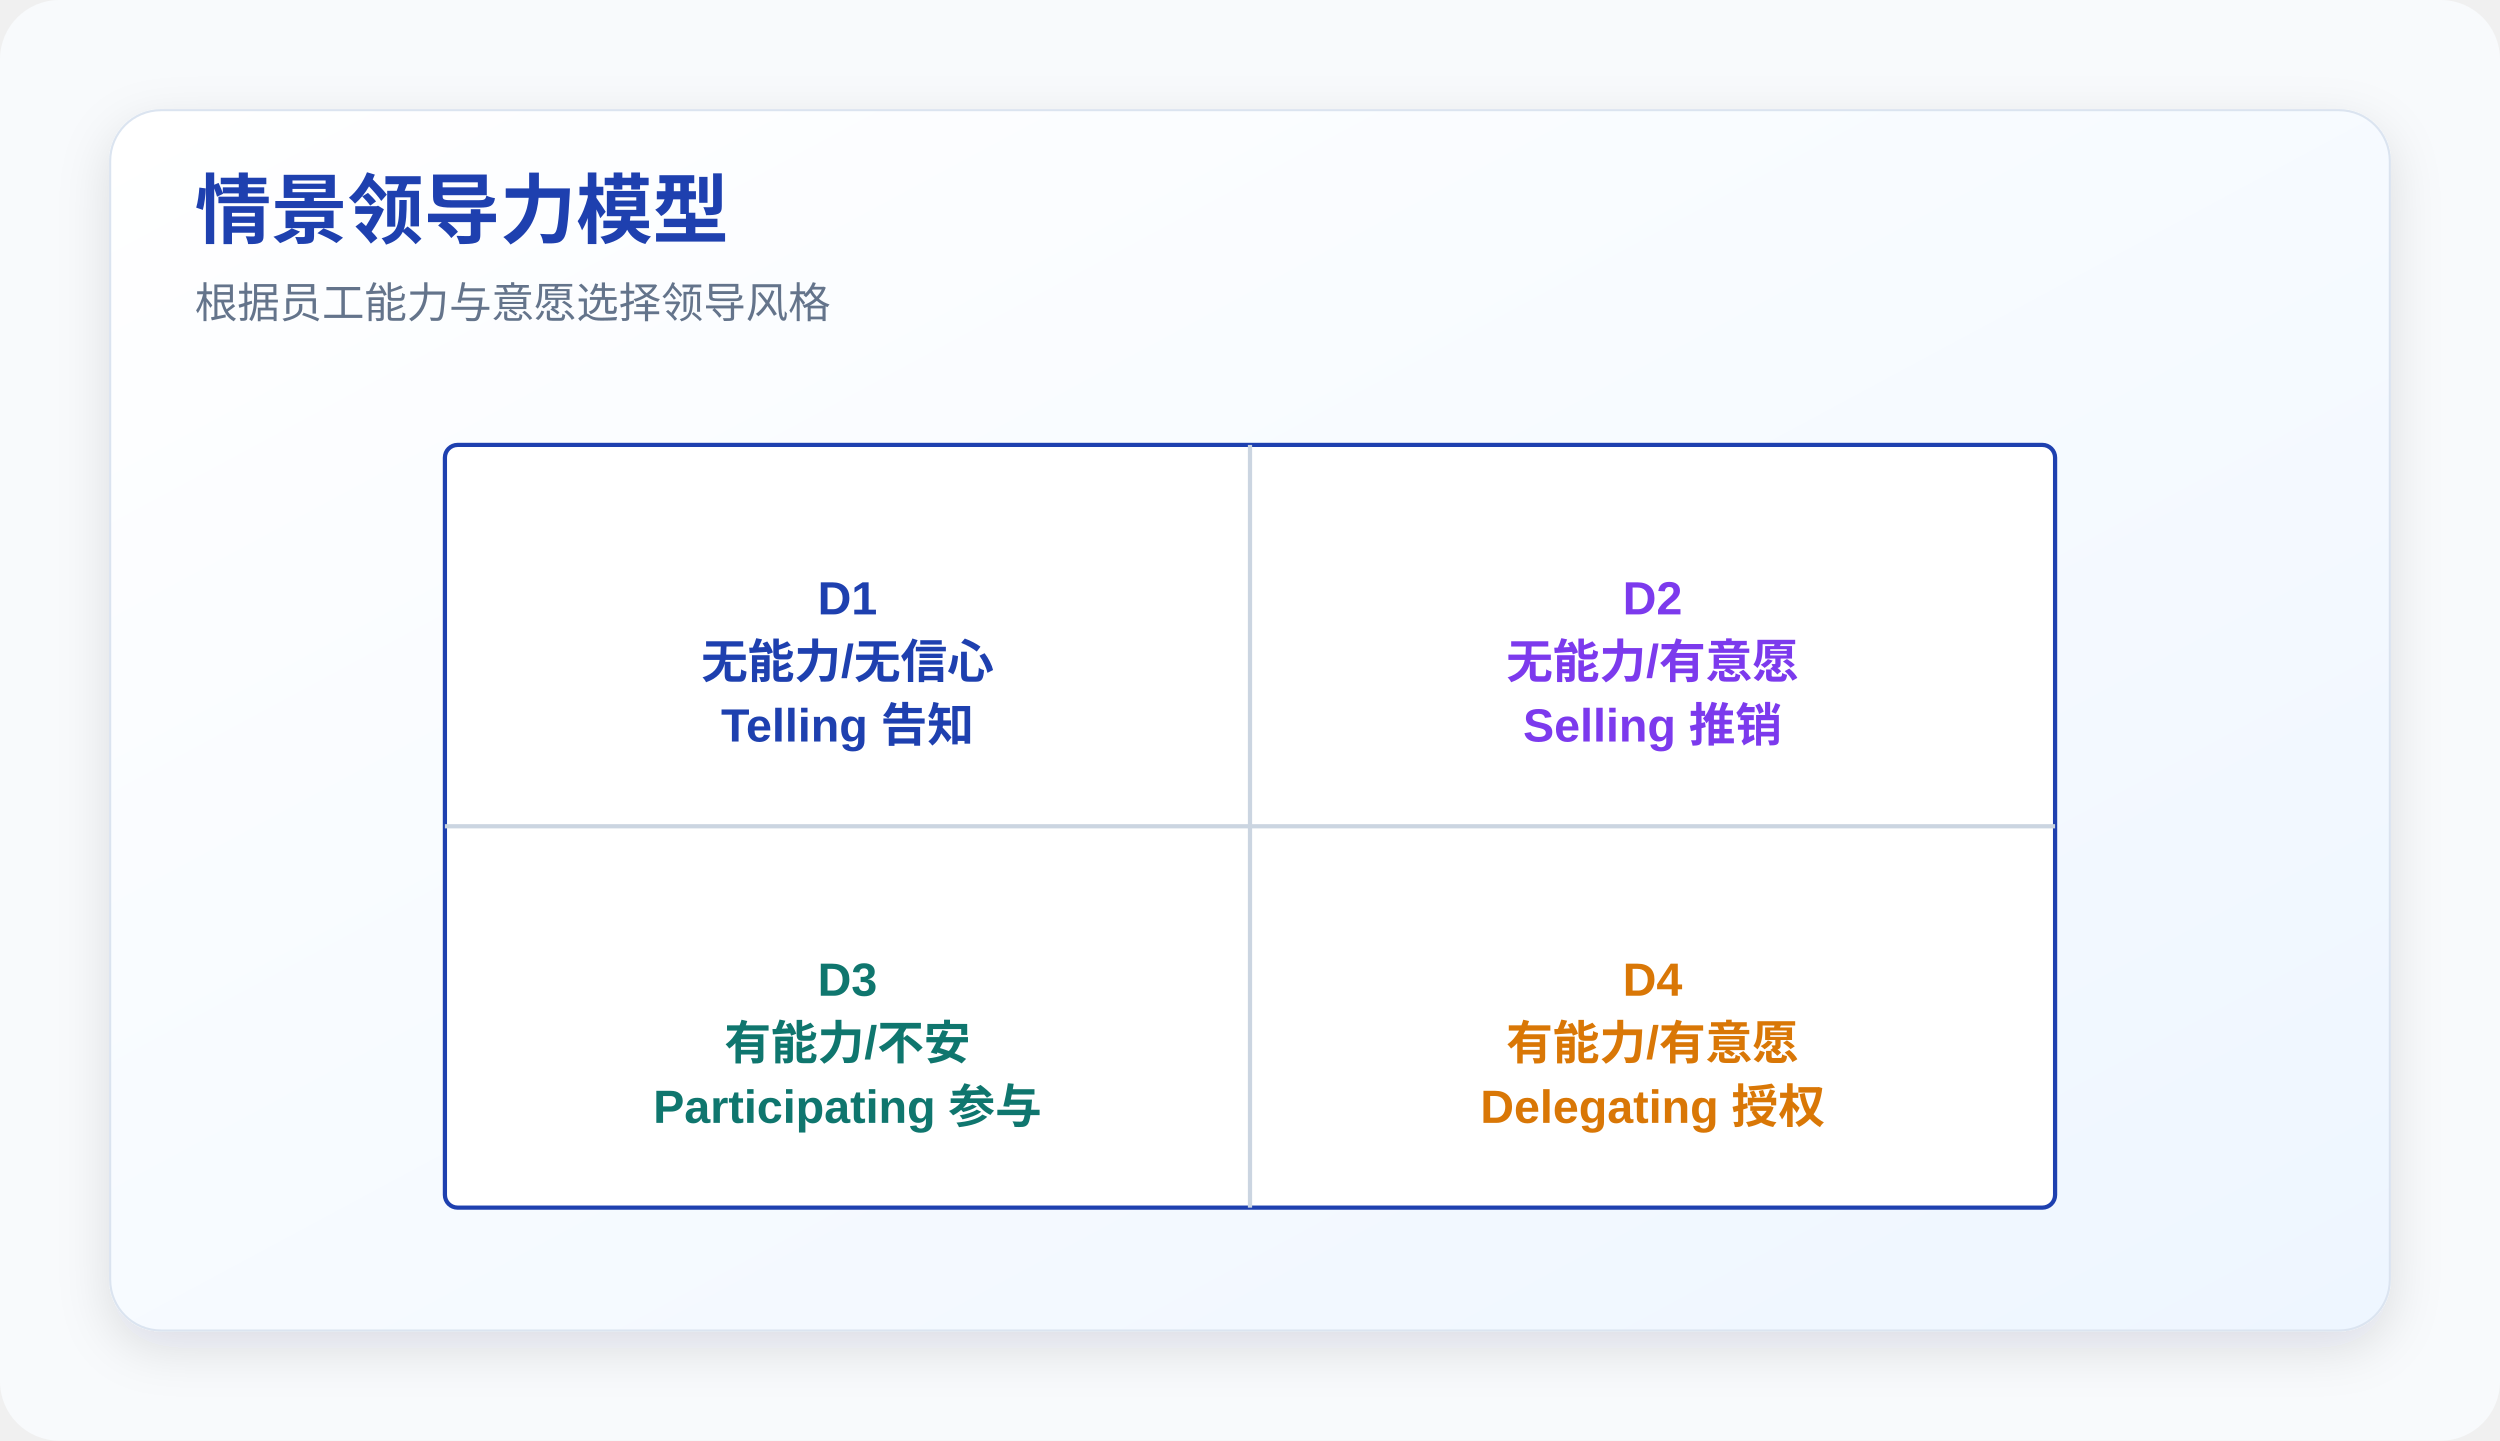
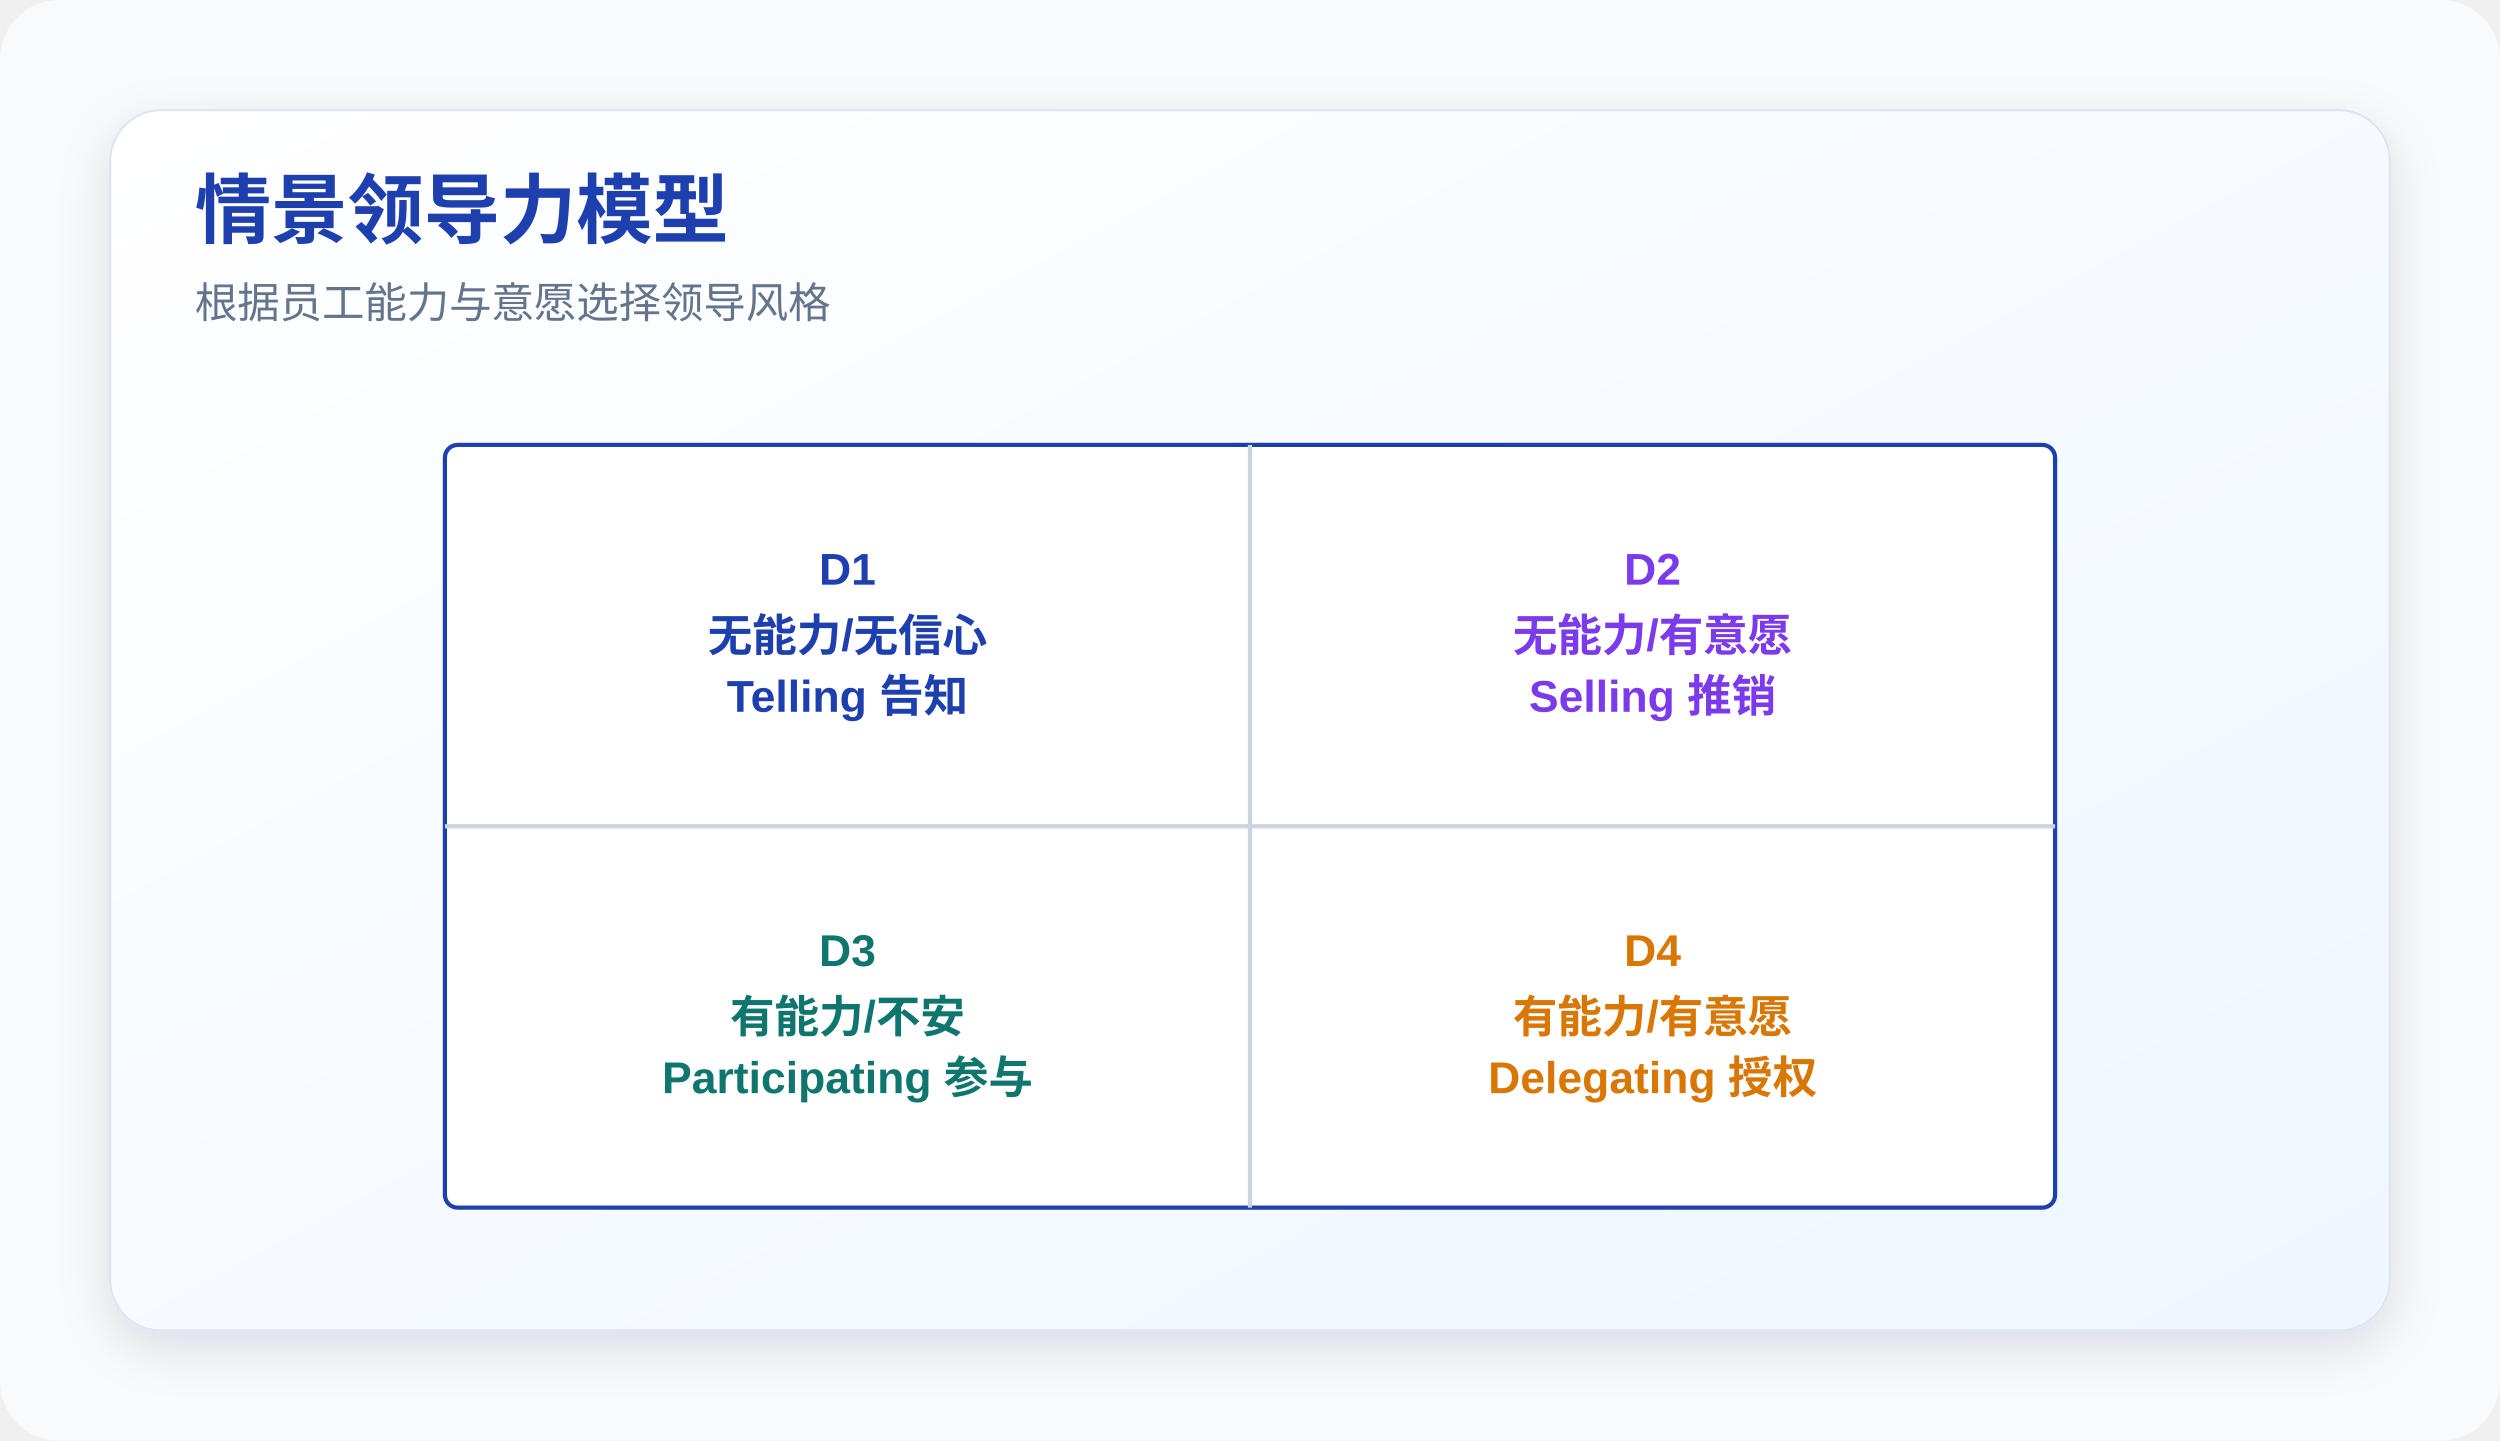
<svg xmlns="http://www.w3.org/2000/svg" width="1180" height="680" viewBox="0 0 1180 680" role="img" aria-label="情景领导力模型">
  <defs>
    <linearGradient id="bg" x1="0" y1="0" x2="1" y2="1">
      <stop offset="0" stop-color="#ffffff" />
      <stop offset="1" stop-color="#eef6ff" />
    </linearGradient>
    <filter id="shadow" x="-20%" y="-20%" width="140%" height="140%">
      <feDropShadow dx="0" dy="8" stdDeviation="12" flood-color="#0f172a" flood-opacity="0.12" />
    </filter>
  </defs>
  <rect width="1180" height="680" rx="28" fill="#f8fafc" />
  <rect x="52" y="52" width="1076" height="576" rx="24" fill="url(#bg)" stroke="#dbe4f0" filter="url(#shadow)" />
  <text x="92" y="112" text-anchor="start" font-family="-apple-system,BlinkMacSystemFont,'Segoe UI','Microsoft YaHei',Arial,sans-serif" font-size="36" font-weight="800" fill="#1e40af">情景领导力模型</text>
  <text x="92" y="150" text-anchor="start" font-family="-apple-system,BlinkMacSystemFont,'Segoe UI','Microsoft YaHei',Arial,sans-serif" font-size="20" font-weight="500" fill="#64748b">根据员工能力与意愿选择领导风格</text>
  <rect x="210" y="210" width="760" height="360" rx="6" fill="#fff" stroke="#1e40af" stroke-width="2" />
  <path d="M590 210 V570" stroke="#cbd5e1" stroke-width="2" />
  <path d="M210 390 H970" stroke="#cbd5e1" stroke-width="2" />
-   <text x="400" y="290" text-anchor="middle" font-family="-apple-system,BlinkMacSystemFont,'Segoe UI','Microsoft YaHei',Arial,sans-serif" font-size="22" font-weight="800" fill="#1e40af">D1</text>
-   <text x="400" y="320" text-anchor="middle" font-family="-apple-system,BlinkMacSystemFont,'Segoe UI','Microsoft YaHei',Arial,sans-serif" font-size="22" font-weight="800" fill="#1e40af">无能力/无信心</text>
-   <text x="400" y="350" text-anchor="middle" font-family="-apple-system,BlinkMacSystemFont,'Segoe UI','Microsoft YaHei',Arial,sans-serif" font-size="22" font-weight="800" fill="#1e40af">Telling 告知</text>
-   <text x="780" y="290" text-anchor="middle" font-family="-apple-system,BlinkMacSystemFont,'Segoe UI','Microsoft YaHei',Arial,sans-serif" font-size="22" font-weight="800" fill="#7c3aed">D2</text>
-   <text x="780" y="320" text-anchor="middle" font-family="-apple-system,BlinkMacSystemFont,'Segoe UI','Microsoft YaHei',Arial,sans-serif" font-size="22" font-weight="800" fill="#7c3aed">无能力/有意愿</text>
-   <text x="780" y="350" text-anchor="middle" font-family="-apple-system,BlinkMacSystemFont,'Segoe UI','Microsoft YaHei',Arial,sans-serif" font-size="22" font-weight="800" fill="#7c3aed">Selling 推销</text>
-   <text x="400" y="470" text-anchor="middle" font-family="-apple-system,BlinkMacSystemFont,'Segoe UI','Microsoft YaHei',Arial,sans-serif" font-size="22" font-weight="800" fill="#0f766e">D3</text>
-   <text x="400" y="500" text-anchor="middle" font-family="-apple-system,BlinkMacSystemFont,'Segoe UI','Microsoft YaHei',Arial,sans-serif" font-size="22" font-weight="800" fill="#0f766e">有能力/不安</text>
-   <text x="400" y="530" text-anchor="middle" font-family="-apple-system,BlinkMacSystemFont,'Segoe UI','Microsoft YaHei',Arial,sans-serif" font-size="22" font-weight="800" fill="#0f766e">Participating 参与</text>
-   <text x="780" y="470" text-anchor="middle" font-family="-apple-system,BlinkMacSystemFont,'Segoe UI','Microsoft YaHei',Arial,sans-serif" font-size="22" font-weight="800" fill="#d97706">D4</text>
-   <text x="780" y="500" text-anchor="middle" font-family="-apple-system,BlinkMacSystemFont,'Segoe UI','Microsoft YaHei',Arial,sans-serif" font-size="22" font-weight="800" fill="#d97706">有能力/有意愿</text>
-   <text x="780" y="530" text-anchor="middle" font-family="-apple-system,BlinkMacSystemFont,'Segoe UI','Microsoft YaHei',Arial,sans-serif" font-size="22" font-weight="800" fill="#d97706">Delegating 授权</text>
+   <text x="400" y="270" text-anchor="middle" dominant-baseline="middle" font-family="-apple-system,BlinkMacSystemFont,'Segoe UI','Microsoft YaHei',Arial,sans-serif" font-size="21" font-weight="800" fill="#1e40af">D1</text>
+   <text x="400" y="300" text-anchor="middle" dominant-baseline="middle" font-family="-apple-system,BlinkMacSystemFont,'Segoe UI','Microsoft YaHei',Arial,sans-serif" font-size="21" font-weight="800" fill="#1e40af">无能力/无信心</text>
+   <text x="400" y="330" text-anchor="middle" dominant-baseline="middle" font-family="-apple-system,BlinkMacSystemFont,'Segoe UI','Microsoft YaHei',Arial,sans-serif" font-size="21" font-weight="800" fill="#1e40af">Telling 告知</text>
+   <text x="780" y="270" text-anchor="middle" dominant-baseline="middle" font-family="-apple-system,BlinkMacSystemFont,'Segoe UI','Microsoft YaHei',Arial,sans-serif" font-size="21" font-weight="800" fill="#7c3aed">D2</text>
+   <text x="780" y="300" text-anchor="middle" dominant-baseline="middle" font-family="-apple-system,BlinkMacSystemFont,'Segoe UI','Microsoft YaHei',Arial,sans-serif" font-size="21" font-weight="800" fill="#7c3aed">无能力/有意愿</text>
+   <text x="780" y="330" text-anchor="middle" dominant-baseline="middle" font-family="-apple-system,BlinkMacSystemFont,'Segoe UI','Microsoft YaHei',Arial,sans-serif" font-size="21" font-weight="800" fill="#7c3aed">Selling 推销</text>
+   <text x="400" y="450" text-anchor="middle" dominant-baseline="middle" font-family="-apple-system,BlinkMacSystemFont,'Segoe UI','Microsoft YaHei',Arial,sans-serif" font-size="21" font-weight="800" fill="#0f766e">D3</text>
+   <text x="400" y="480" text-anchor="middle" dominant-baseline="middle" font-family="-apple-system,BlinkMacSystemFont,'Segoe UI','Microsoft YaHei',Arial,sans-serif" font-size="21" font-weight="800" fill="#0f766e">有能力/不安</text>
+   <text x="400" y="510" text-anchor="middle" dominant-baseline="middle" font-family="-apple-system,BlinkMacSystemFont,'Segoe UI','Microsoft YaHei',Arial,sans-serif" font-size="21" font-weight="800" fill="#0f766e">Participating 参与</text>
+   <text x="780" y="450" text-anchor="middle" dominant-baseline="middle" font-family="-apple-system,BlinkMacSystemFont,'Segoe UI','Microsoft YaHei',Arial,sans-serif" font-size="21" font-weight="800" fill="#d97706">D4</text>
+   <text x="780" y="480" text-anchor="middle" dominant-baseline="middle" font-family="-apple-system,BlinkMacSystemFont,'Segoe UI','Microsoft YaHei',Arial,sans-serif" font-size="21" font-weight="800" fill="#d97706">有能力/有意愿</text>
+   <text x="780" y="510" text-anchor="middle" dominant-baseline="middle" font-family="-apple-system,BlinkMacSystemFont,'Segoe UI','Microsoft YaHei',Arial,sans-serif" font-size="21" font-weight="800" fill="#d97706">Delegating 授权</text>
</svg>
